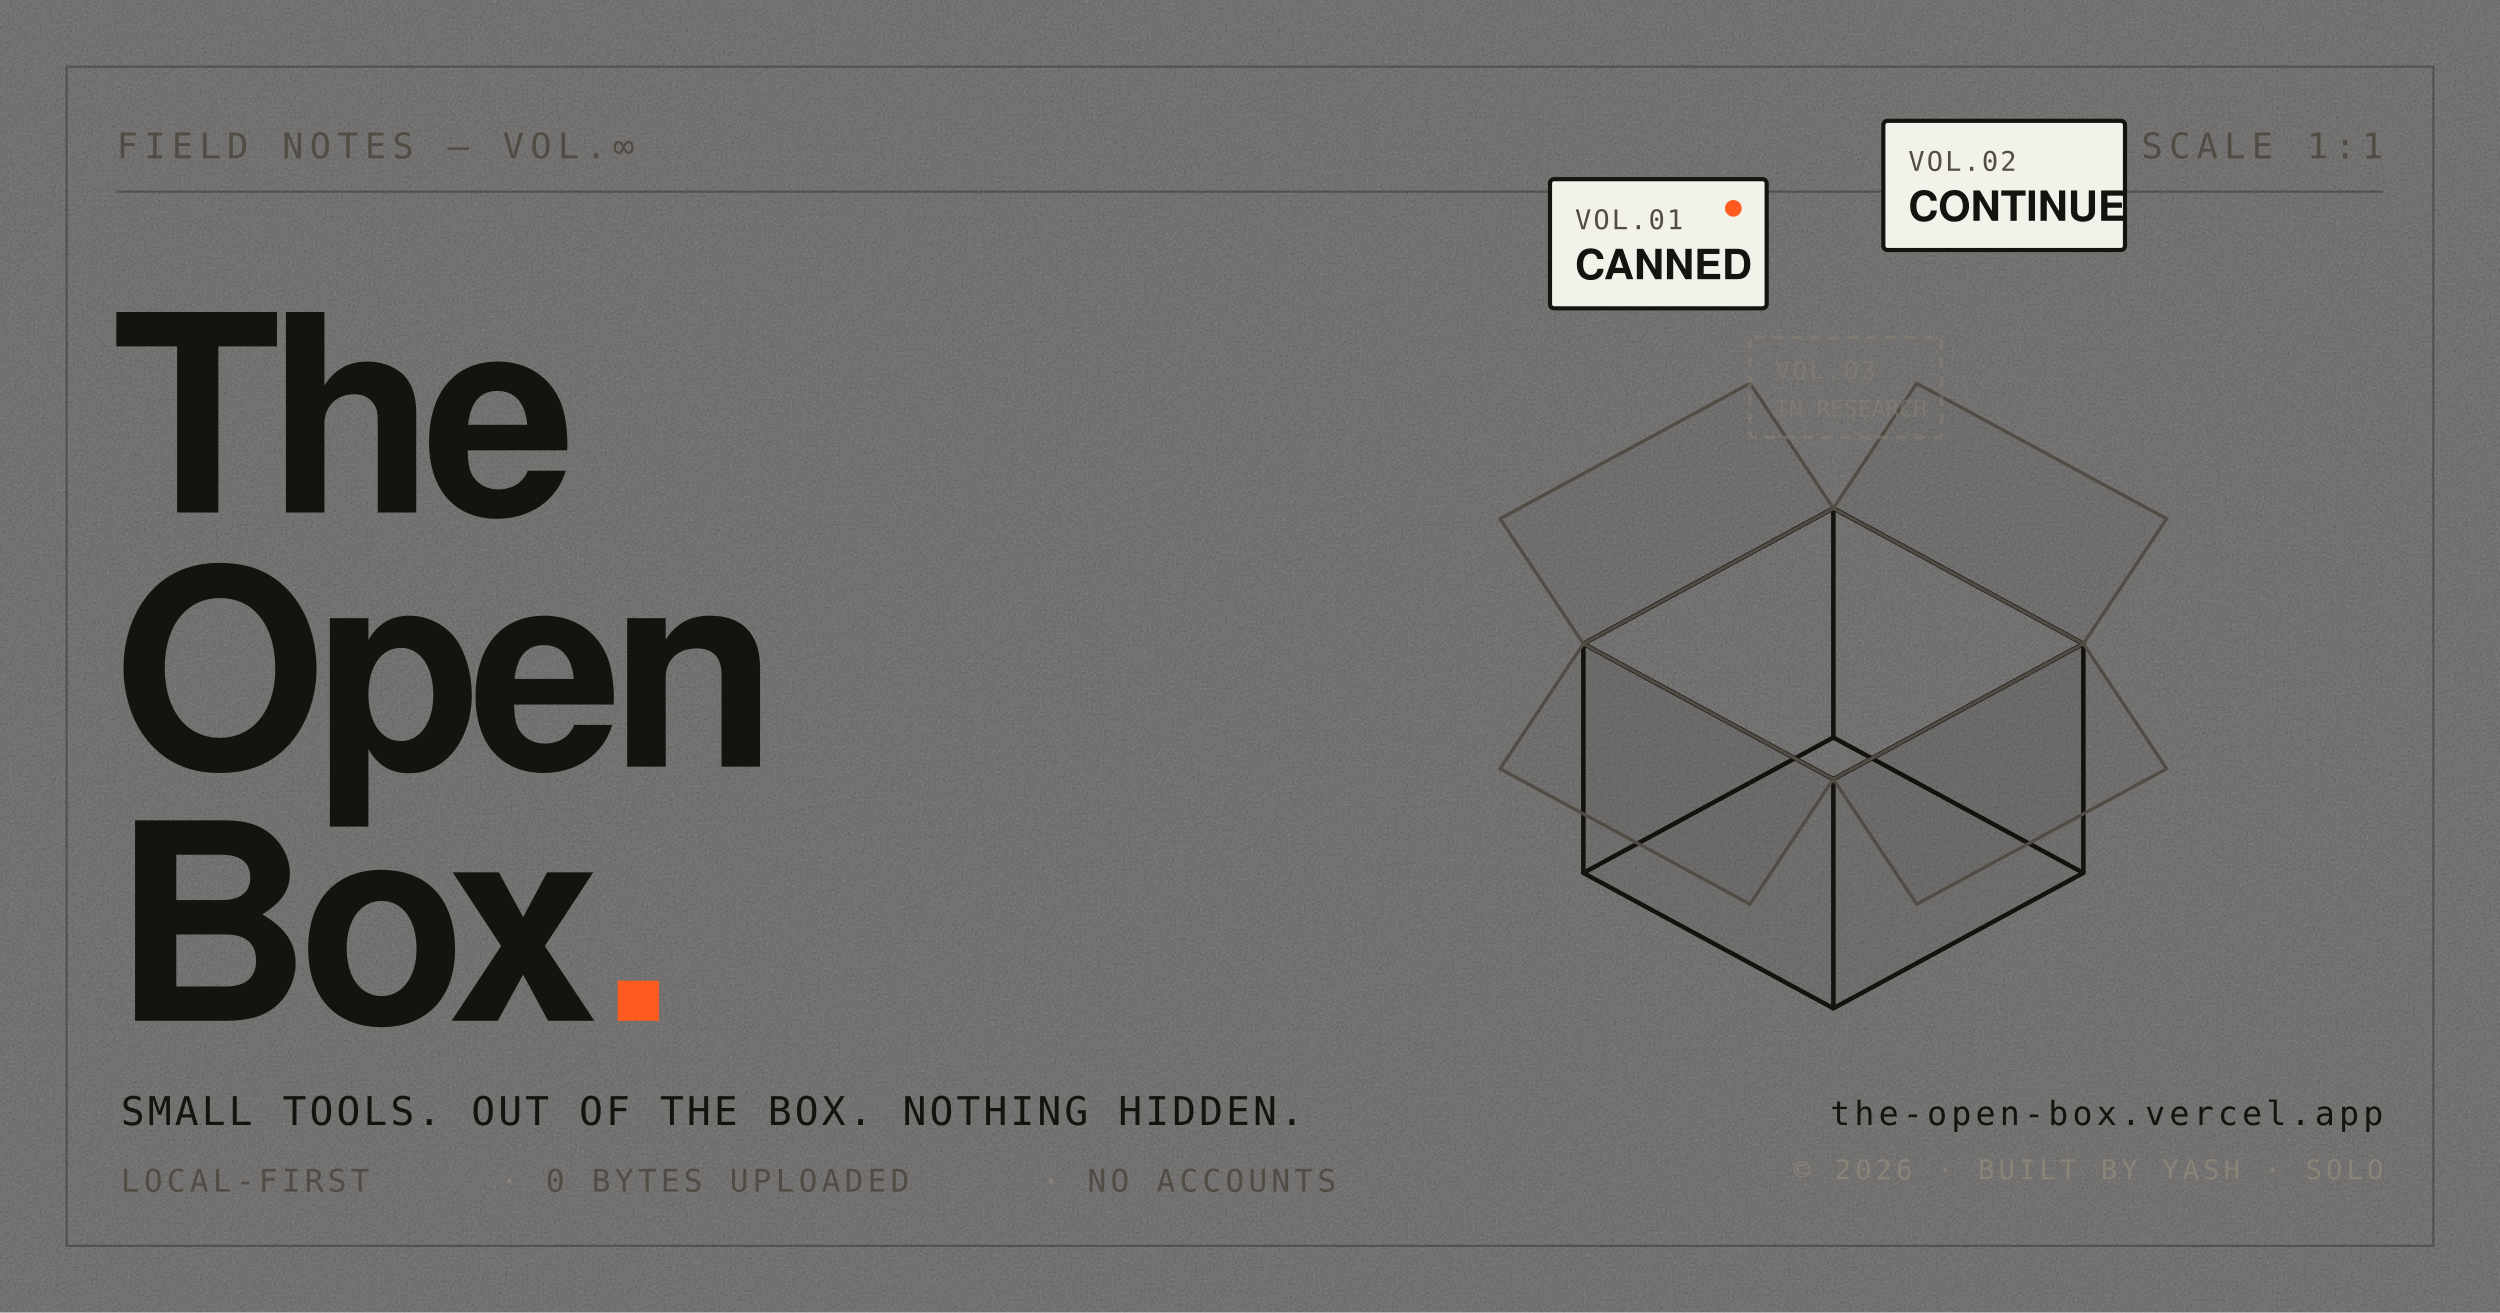
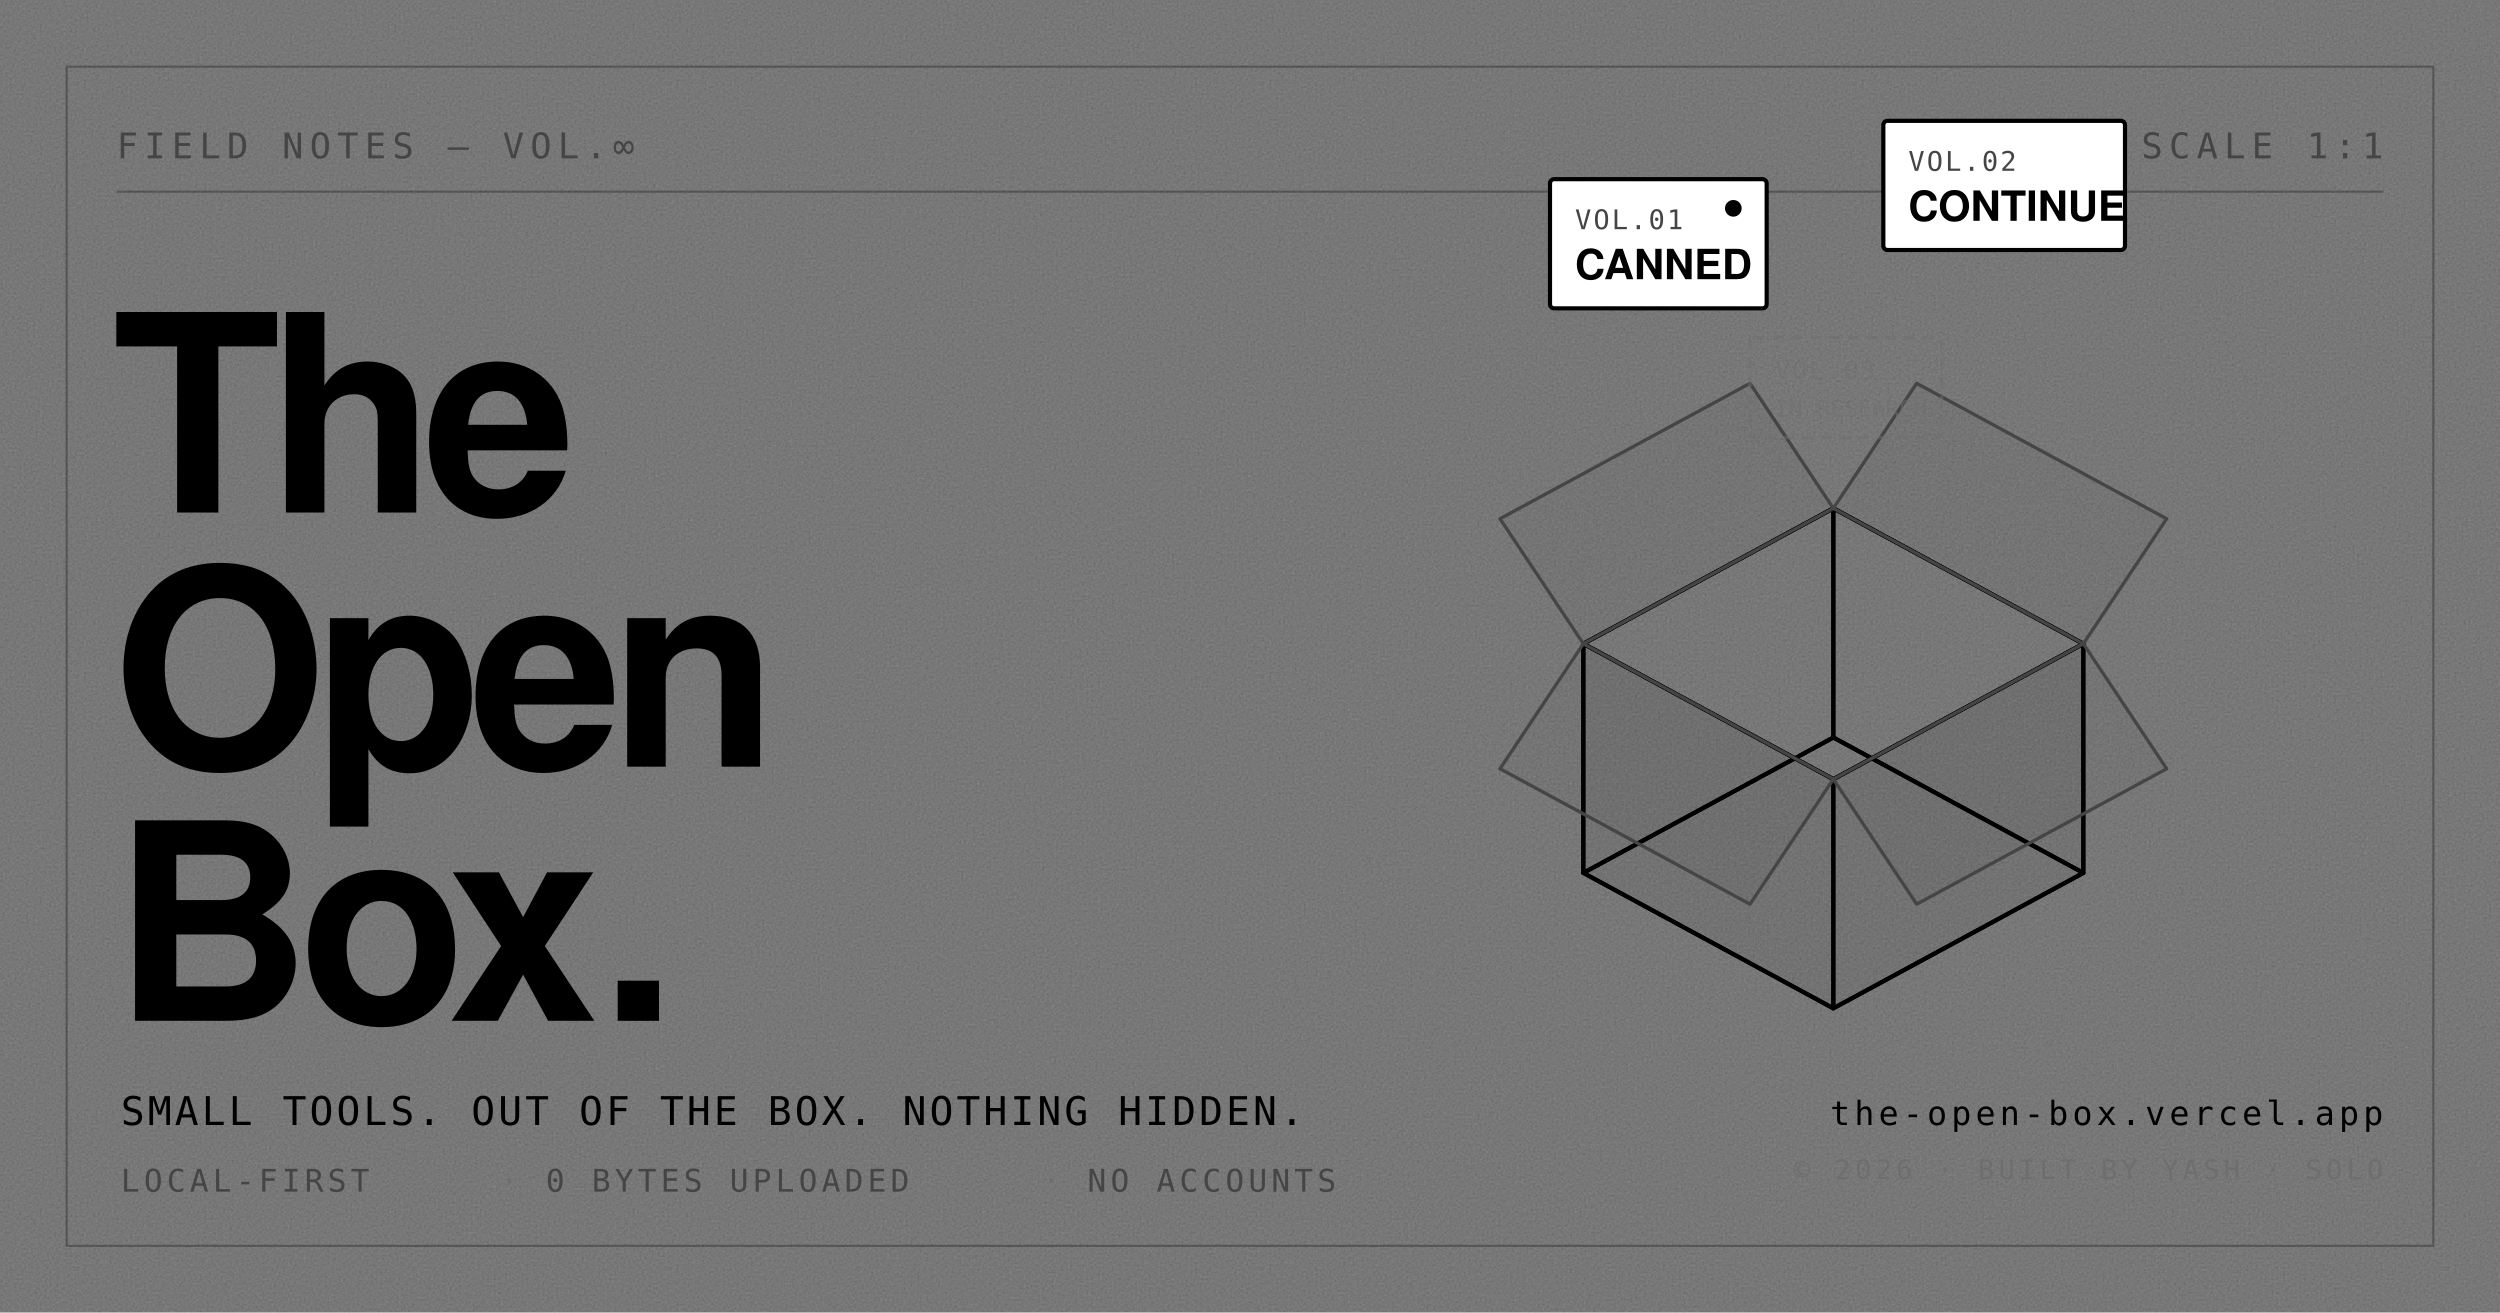
<svg xmlns="http://www.w3.org/2000/svg" width="1200" height="630" viewBox="0 0 1200 630" font-family="'Space Grotesk','Segoe UI',Helvetica,Arial,sans-serif">
  <defs>
    <filter id="grain">
      <feTurbulence type="fractalNoise" baseFrequency="0.9" numOctaves="2" stitchTiles="stitch" />
      <feColorMatrix type="saturate" values="0" />
      <feComponentTransfer>
        <feFuncA type="linear" slope="0.05" />
      </feComponentTransfer>
      <feComposite operator="over" in2="SourceGraphic" />
    </filter>
    <style>
-       .ink { fill: #14130f; }
-       .mut { fill: #514d44; }
-       .fai { fill: #8a8478; }
-       .acc { fill: #ff5a1f; }
+       .ink { fill: #000000; }
+       .mut { fill: #454545; }
+       .fai { fill: #6e6e6e; }
+       .acc { fill: #000000; }
      .mono { font-family: 'JetBrains Mono','Consolas',ui-monospace,monospace; }
-       .edge { fill: none; stroke: #14130f; stroke-width: 2; stroke-linejoin: round; }
-       .edgef { fill: rgba(20,19,15,0.04); stroke: #14130f; stroke-width: 2; stroke-linejoin: round; }
-       .flap { fill: rgba(20,19,15,0.03); stroke: #514d44; stroke-width: 1.6; stroke-linejoin: round; }
+       .edge { fill: none; stroke: #000000; stroke-width: 2; stroke-linejoin: round; }
+       .edgef { fill: rgba(20,19,15,0.04); stroke: #000000; stroke-width: 2; stroke-linejoin: round; }
+       .flap { fill: rgba(20,19,15,0.03); stroke: #454545; stroke-width: 1.6; stroke-linejoin: round; }
      .hair { stroke: rgba(20,19,15,0.34); stroke-width: 1; }
    </style>
  </defs>
-   <rect width="1200" height="630" fill="#f2f1ea" />
+   <rect width="1200" height="630" fill="#ffffff" />
  <rect width="1200" height="630" filter="url(#grain)" opacity="0.6" />
  <rect x="32" y="32" width="1136" height="566" fill="none" class="hair" />
-   <text x="56" y="76" class="mono" font-size="17" letter-spacing="3" fill="#514d44">FIELD NOTES — VOL.∞</text>
-   <text x="1144" y="76" text-anchor="end" class="mono" font-size="17" letter-spacing="3" fill="#514d44">⌀ SCALE 1:1</text>
+   <text x="56" y="76" class="mono" font-size="17" letter-spacing="3" fill="#454545">FIELD NOTES — VOL.∞</text>
+   <text x="1144" y="76" text-anchor="end" class="mono" font-size="17" letter-spacing="3" fill="#454545">⌀ SCALE 1:1</text>
  <line x1="56" y1="92" x2="1144" y2="92" class="hair" />
-   <text x="54" y="246" font-size="132" font-weight="600" letter-spacing="-6" fill="#14130f">The</text>
-   <text x="54" y="368" font-size="132" font-weight="600" letter-spacing="-6" fill="#14130f">Open</text>
-   <text x="54" y="490" font-size="132" font-weight="600" letter-spacing="-6" fill="#14130f">Box<tspan fill="#ff5a1f">.</tspan>
+   <text x="54" y="246" font-size="132" font-weight="600" letter-spacing="-6" fill="#000000">The</text>
+   <text x="54" y="368" font-size="132" font-weight="600" letter-spacing="-6" fill="#000000">Open</text>
+   <text x="54" y="490" font-size="132" font-weight="600" letter-spacing="-6" fill="#000000">Box<tspan fill="#000000">.</tspan>
  </text>
-   <text x="58" y="540" class="mono" font-size="19" letter-spacing="1.5" fill="#14130f">SMALL TOOLS. OUT OF THE BOX. NOTHING HIDDEN.</text>
-   <g class="mono" font-size="15" letter-spacing="2" fill="#514d44">
+   <text x="58" y="540" class="mono" font-size="19" letter-spacing="1.5" fill="#000000">SMALL TOOLS. OUT OF THE BOX. NOTHING HIDDEN.</text>
+   <g class="mono" font-size="15" letter-spacing="2" fill="#454545">
    <text x="58" y="572">LOCAL-FIRST</text>
-     <text x="240" y="572" fill="#8a8478">·</text>
+     <text x="240" y="572" fill="#6e6e6e">·</text>
    <text x="262" y="572">0 BYTES UPLOADED</text>
-     <text x="500" y="572" fill="#8a8478">·</text>
+     <text x="500" y="572" fill="#6e6e6e">·</text>
    <text x="522" y="572">NO ACCOUNTS</text>
  </g>
  <g transform="translate(20,-6)">
    <path class="edge" stroke="rgba(20,19,15,0.28)" d="M860 250 L980 315 L980 425 L860 360 Z" />
    <path class="edge" stroke="rgba(20,19,15,0.28)" d="M860 250 L740 315 L740 425 L860 360 Z" />
    <path class="edge" stroke="rgba(20,19,15,0.4)" d="M860 360 L980 425 L860 490 L740 425 Z" />
    <path class="edgef" d="M740 315 L860 380 L860 490 L740 425 Z" />
    <path class="edgef" d="M860 380 L980 315 L980 425 L860 490 Z" />
    <path class="edge" d="M860 250 L980 315 L860 380 L740 315 Z" />
    <path class="flap" d="M860 250 L820 190 L700 255 L740 315 Z" />
    <path class="flap" d="M860 250 L900 190 L1020 255 L980 315 Z" />
    <path class="flap" d="M740 315 L700 375 L820 440 L860 380 Z" />
    <path class="flap" d="M860 380 L900 440 L1020 375 L980 315 Z" />
    <g>
-       <rect x="724" y="92" width="104" height="62" rx="2" fill="#f2f1ea" stroke="#14130f" stroke-width="2" />
-       <text x="736" y="116" class="mono" font-size="13" letter-spacing="1" fill="#514d44">VOL.01</text>
-       <text x="736" y="140" font-size="20" font-weight="600" fill="#14130f">CANNED</text>
-       <circle cx="812" cy="106" r="4" fill="#ff5a1f" />
+       <rect x="724" y="92" width="104" height="62" rx="2" fill="#ffffff" stroke="#000000" stroke-width="2" />
+       <text x="736" y="116" class="mono" font-size="13" letter-spacing="1" fill="#454545">VOL.01</text>
+       <text x="736" y="140" font-size="20" font-weight="600" fill="#000000">CANNED</text>
+       <circle cx="812" cy="106" r="4" fill="#000000" />
    </g>
    <g>
-       <rect x="884" y="64" width="116" height="62" rx="2" fill="#f2f1ea" stroke="#14130f" stroke-width="2" />
-       <text x="896" y="88" class="mono" font-size="13" letter-spacing="1" fill="#514d44">VOL.02</text>
-       <text x="896" y="112" font-size="20" font-weight="600" fill="#14130f">CONTINUE</text>
+       <rect x="884" y="64" width="116" height="62" rx="2" fill="#ffffff" stroke="#000000" stroke-width="2" />
+       <text x="896" y="88" class="mono" font-size="13" letter-spacing="1" fill="#454545">VOL.02</text>
+       <text x="896" y="112" font-size="20" font-weight="600" fill="#000000">CONTINUE</text>
    </g>
    <g opacity="0.5">
-       <rect x="820" y="168" width="92" height="48" rx="2" fill="none" stroke="#8a8478" stroke-width="1.6" stroke-dasharray="5 4" />
-       <text x="832" y="188" class="mono" font-size="12" letter-spacing="1" fill="#8a8478">VOL.03</text>
-       <text x="832" y="206" font-size="11" class="mono" fill="#8a8478">IN RESEARCH</text>
+       <rect x="820" y="168" width="92" height="48" rx="2" fill="none" stroke="#6e6e6e" stroke-width="1.6" stroke-dasharray="5 4" />
+       <text x="832" y="188" class="mono" font-size="12" letter-spacing="1" fill="#6e6e6e">VOL.03</text>
+       <text x="832" y="206" font-size="11" class="mono" fill="#6e6e6e">IN RESEARCH</text>
    </g>
  </g>
  <line x1="56" y1="560" x2="56" y2="560" class="hair" />
-   <text x="1144" y="540" text-anchor="end" class="mono" font-size="16" letter-spacing="2" fill="#14130f">the-open-box.vercel.app</text>
-   <text x="1144" y="566" text-anchor="end" class="mono" font-size="13" letter-spacing="2" fill="#8a8478">© 2026 · BUILT BY YASH · SOLO</text>
+   <text x="1144" y="540" text-anchor="end" class="mono" font-size="16" letter-spacing="2" fill="#000000">the-open-box.vercel.app</text>
+   <text x="1144" y="566" text-anchor="end" class="mono" font-size="13" letter-spacing="2" fill="#6e6e6e">© 2026 · BUILT BY YASH · SOLO</text>
</svg>
